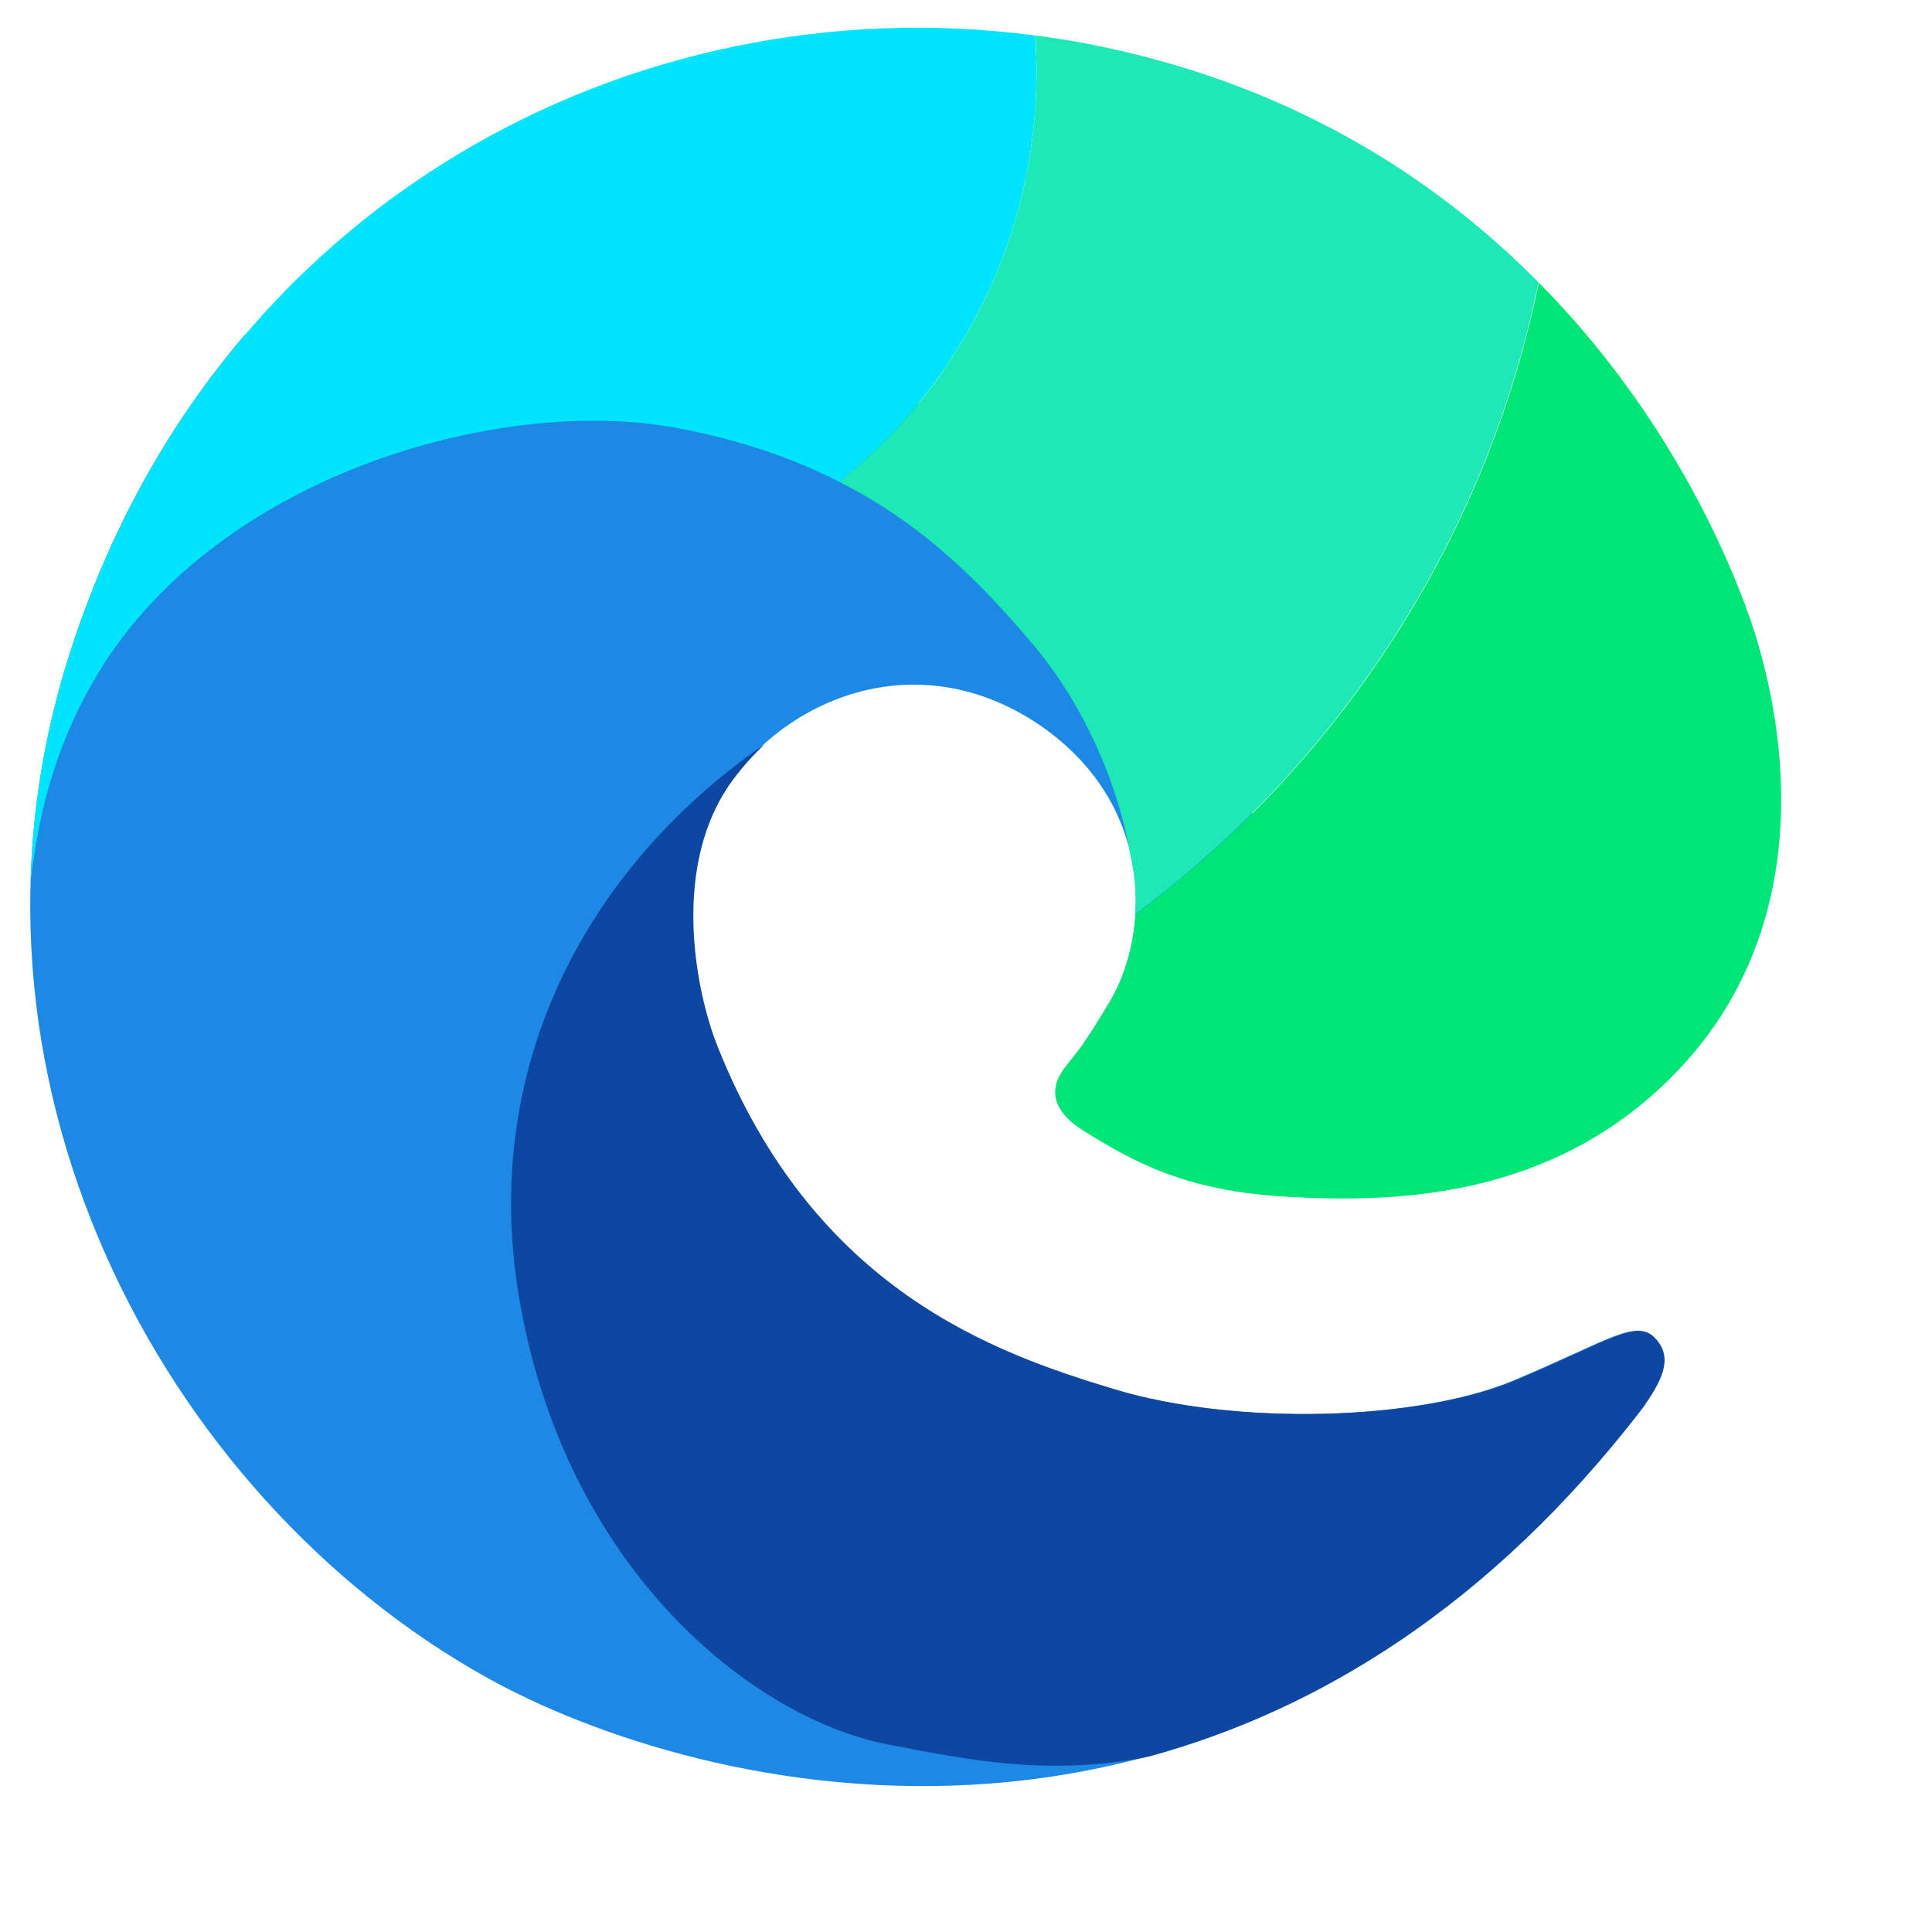
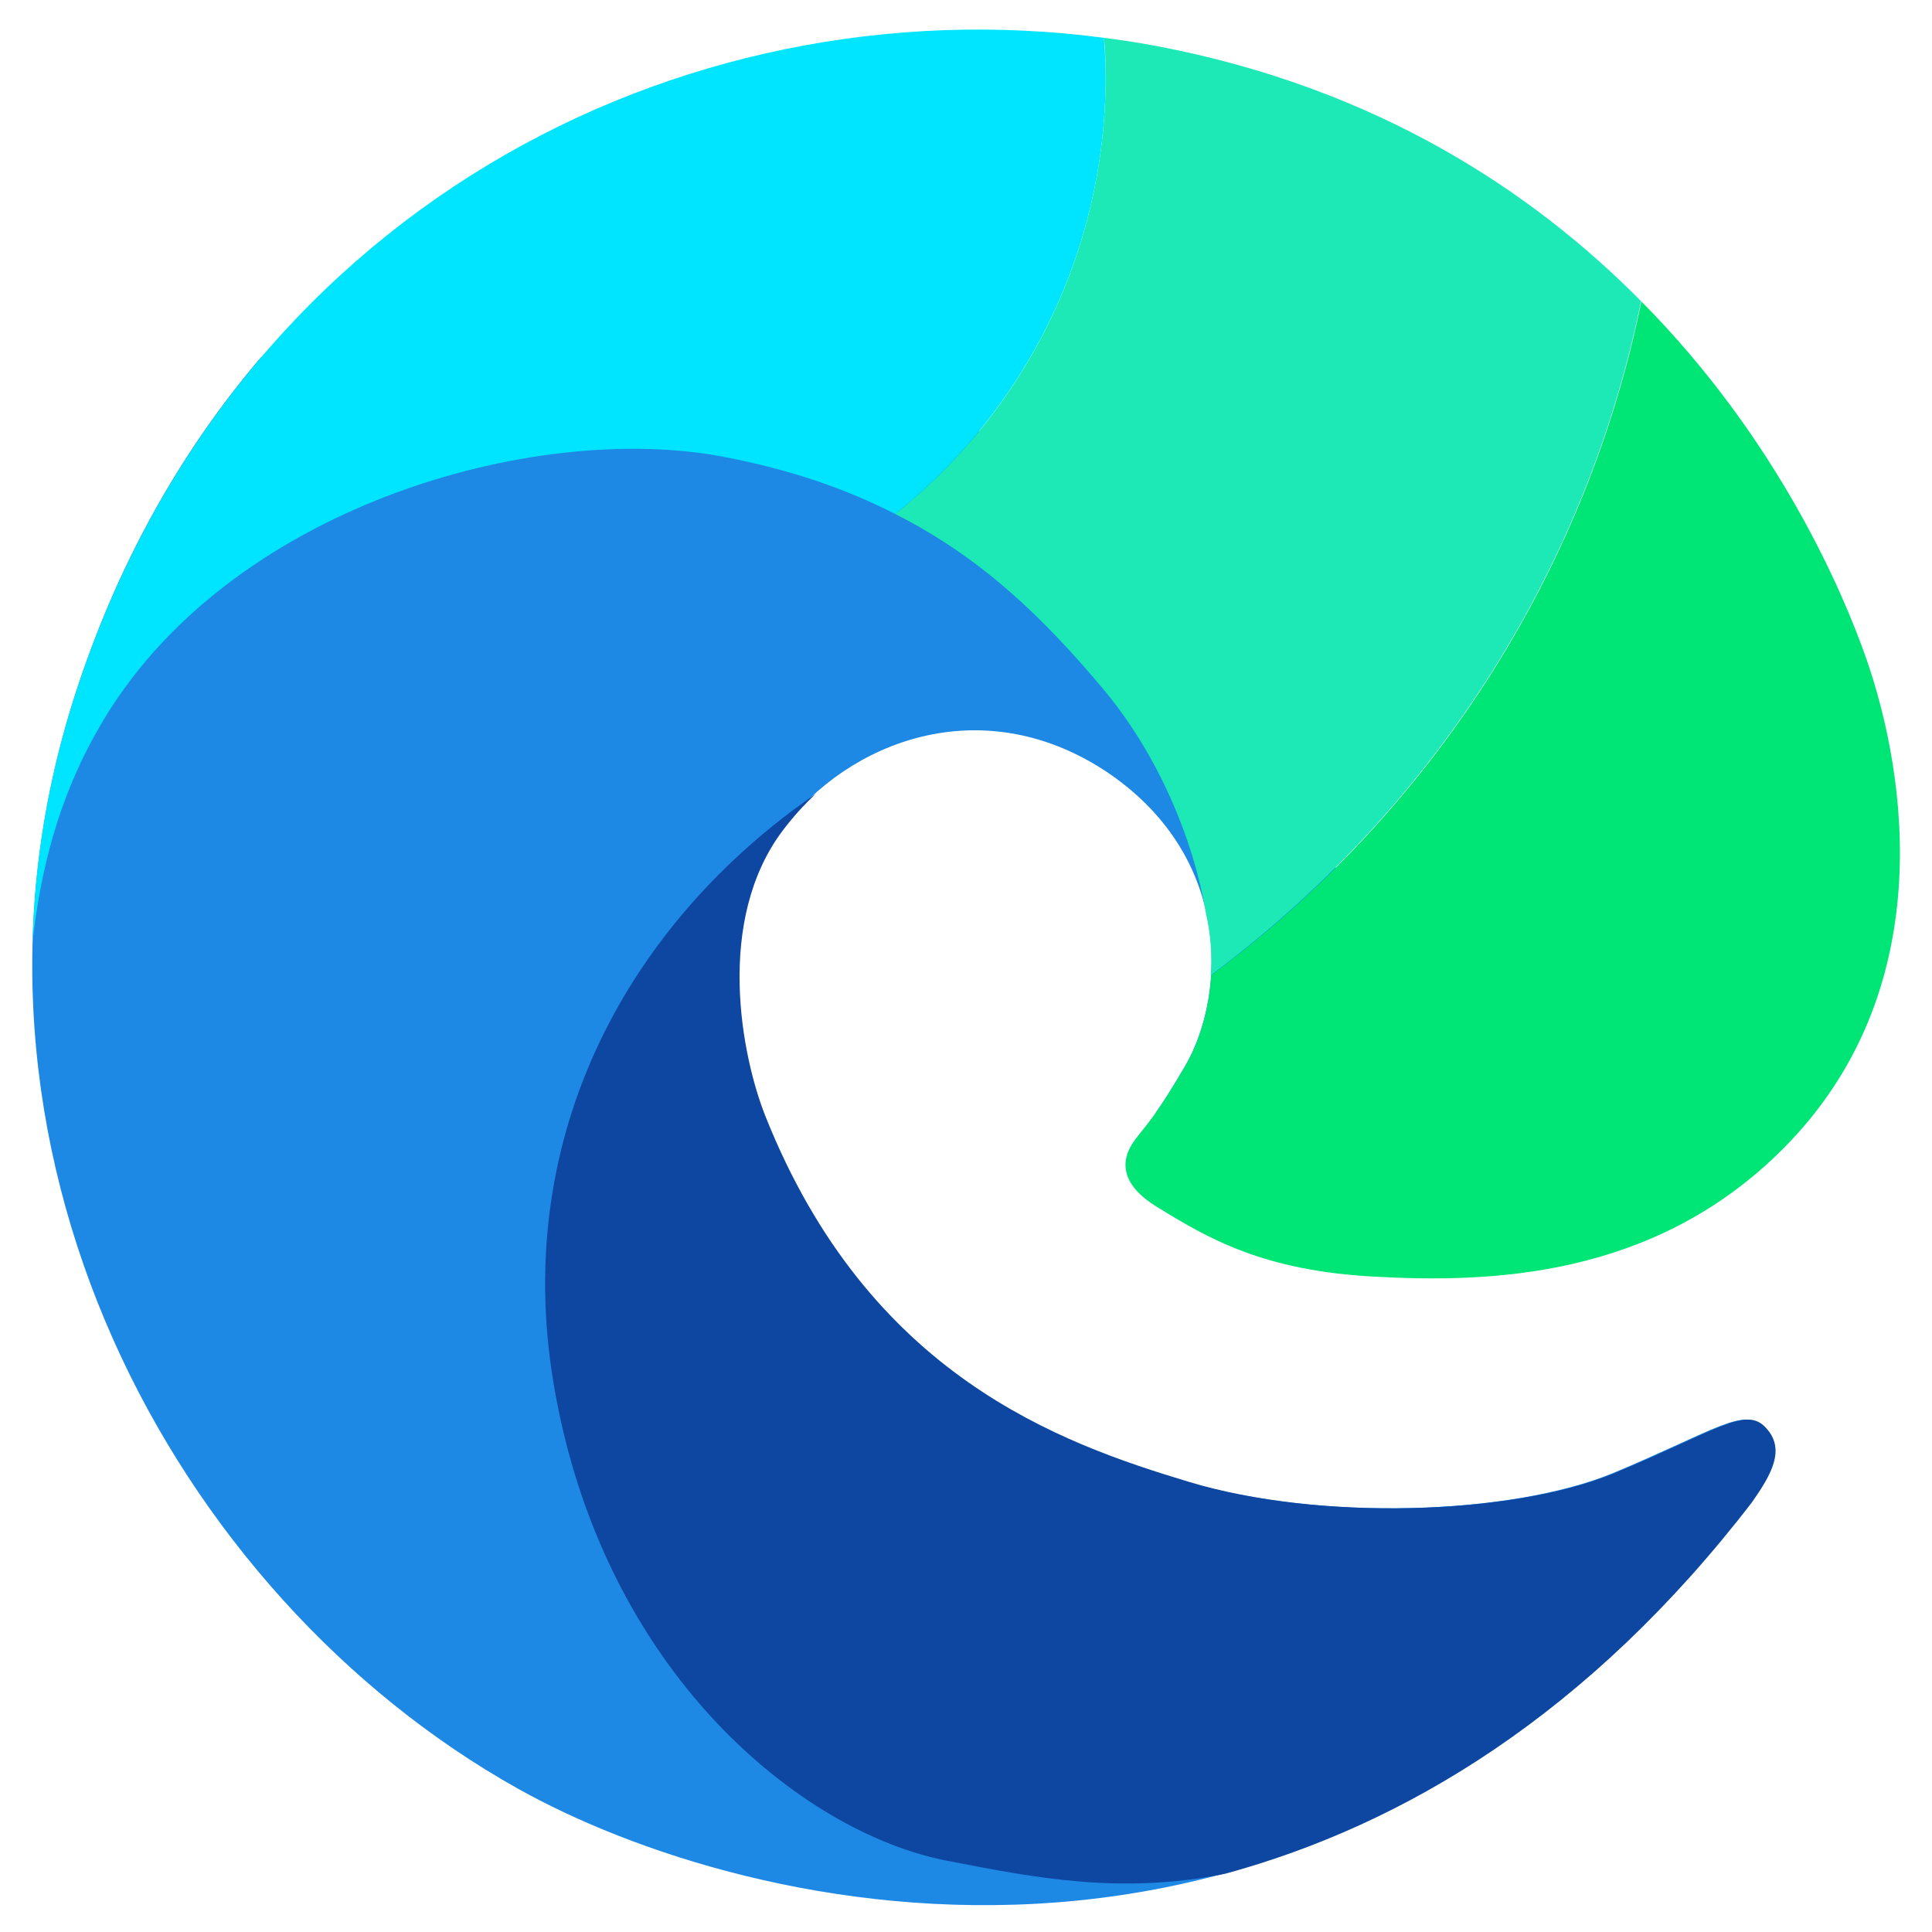
- <svg xmlns="http://www.w3.org/2000/svg" width="18" height="18" viewBox="0 0 512 512">
+ <svg xmlns="http://www.w3.org/2000/svg" version="1.1" id="Layer_1" x="0px" y="0px" viewBox="0 0 480 480" style="enable-background:new 0 0 480 480;" xml:space="preserve">
  <style type="text/css">
	.st0{fill:#1E88E5;}
	.st1{fill:#0D47A1;}
	.st2{fill:#00E5FF;}
	.st3{fill:#00E676;}
	.st4{fill:#1DE9B6;}
</style>
  <path class="st0" d="M434.8,373.2C328,511.9,184.9,475.9,128.7,444.4c-85.8-48-145.9-159.7-110.2-271.3C29,140.2,45,112,64.9,88.7  c19.5,1.5,42.6,1.5,70-0.5C298.4,76.6,345,216.6,333.4,251.6c-6,17.9-27.1,23.6-46.3,24.9c1.9-2.6,4.2-6.3,7.5-11.9  c10.2-18,11.4-52.4-20.2-73.2c-30.5-19.8-63.4-7.6-80.3,14.9c-16.9,22.4-10.3,56.1-4.3,71.1c25.7,64.4,73.1,81.1,105.3,90.8  s80.1,8.3,105.6-2.2c25.4-10.6,32.7-16.7,37.6-11.3C443.2,360,439.7,366.2,434.8,373.2z" />
  <path class="st1" d="M435.3,373.2c-40.6,52.8-86.5,80.2-130.8,92.3c-0.4,0.1-0.7,0.1-0.9,0.2c-25.7,4.9-46.1,0.9-68.3-3.4  c-36.1-7-85.8-46.8-97.8-118.8c-10.3-62,19-114.5,65.2-146.3c-3,2.8-5.7,5.8-8.2,9.1c-16.9,22.4-10.3,56.1-4.3,71.1  c25.7,64.4,73.1,81.1,105.3,90.8s80.1,8.3,105.6-2.2c25.4-10.6,32.7-16.7,37.6-11.3C443.7,360,440.2,366.2,435.3,373.2z" />
  <path class="st2" d="M274.3,9.4c0.2,3,0.4,6.3,0.4,9.5c0,44.1-20.4,83.3-52.3,108.8c-11.9-6.1-25.8-11-42.6-14.2  c-47.5-9.1-124.1,12.8-155.2,67.3C14.3,198.6,10,216.9,8.1,233.9c0.5-20,3.9-40.4,10.4-60.8C56.9,53.3,168.3-4.6,274.3,9.4z" />
  <path class="st3" d="M443.1,285.3c-32.2,32.4-73.2,33.4-101.2,31.9c-28.1-1.4-41.9-9.6-54.7-17.5c-13-8.1-5.6-16-4.3-17.7  c1.3-1.8,4.4-4.8,11.7-17.4c3.4-6,5.8-13.8,6.3-22.3c53.9-40,92.9-99.1,106.9-167.4c34.1,34.4,50.2,72.5,55.9,88.8  C473.9,193.1,481.7,246.5,443.1,285.3z" />
  <path class="st4" d="M407.7,74.8v0.1c-14,68.3-53,127.3-106.9,167.4c0.4-4.9,0-10.2-1.2-15.4c0-0.2-0.1-0.5-0.1-0.6  c-2.9-17.2-11.6-38.9-25.9-55.7c-14.2-16.8-29.4-31.9-51.2-42.9c31.9-25.4,52.3-64.7,52.3-108.8c0-3.2-0.1-6.4-0.4-9.5  c4.7,0.6,9.2,1.3,13.9,2.2C342,22,380.5,47.3,407.7,74.8z" />
</svg>
